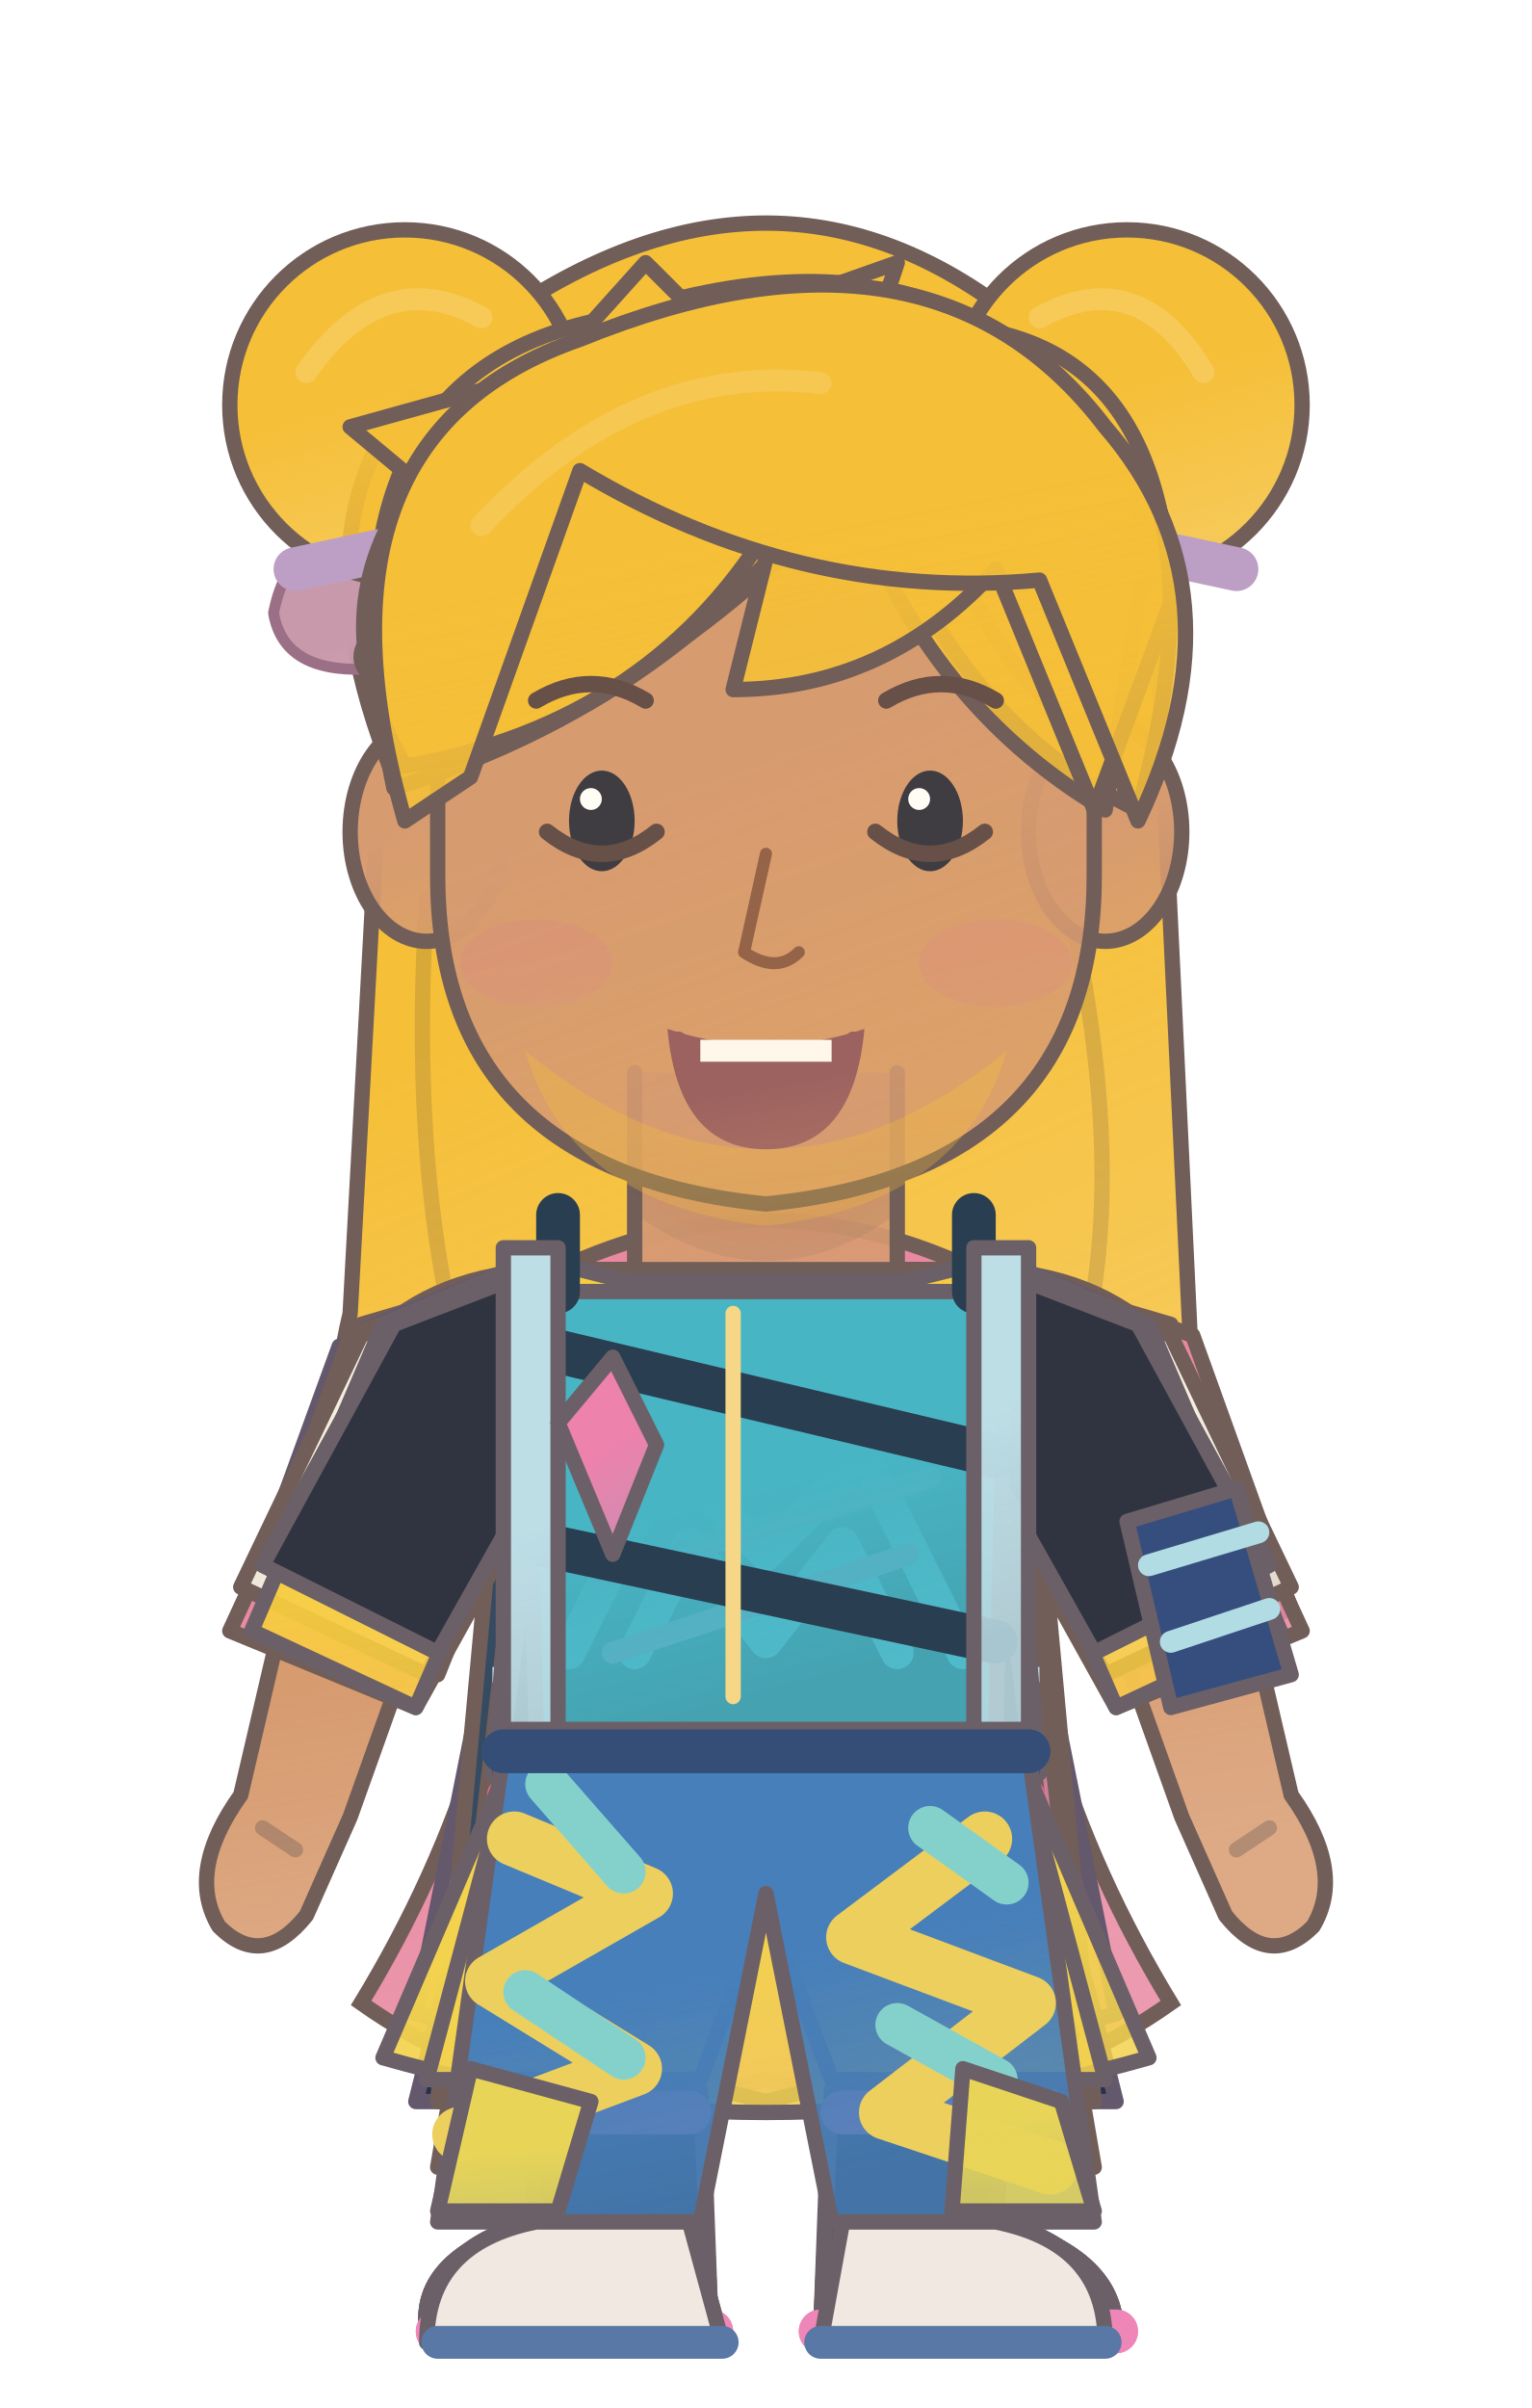
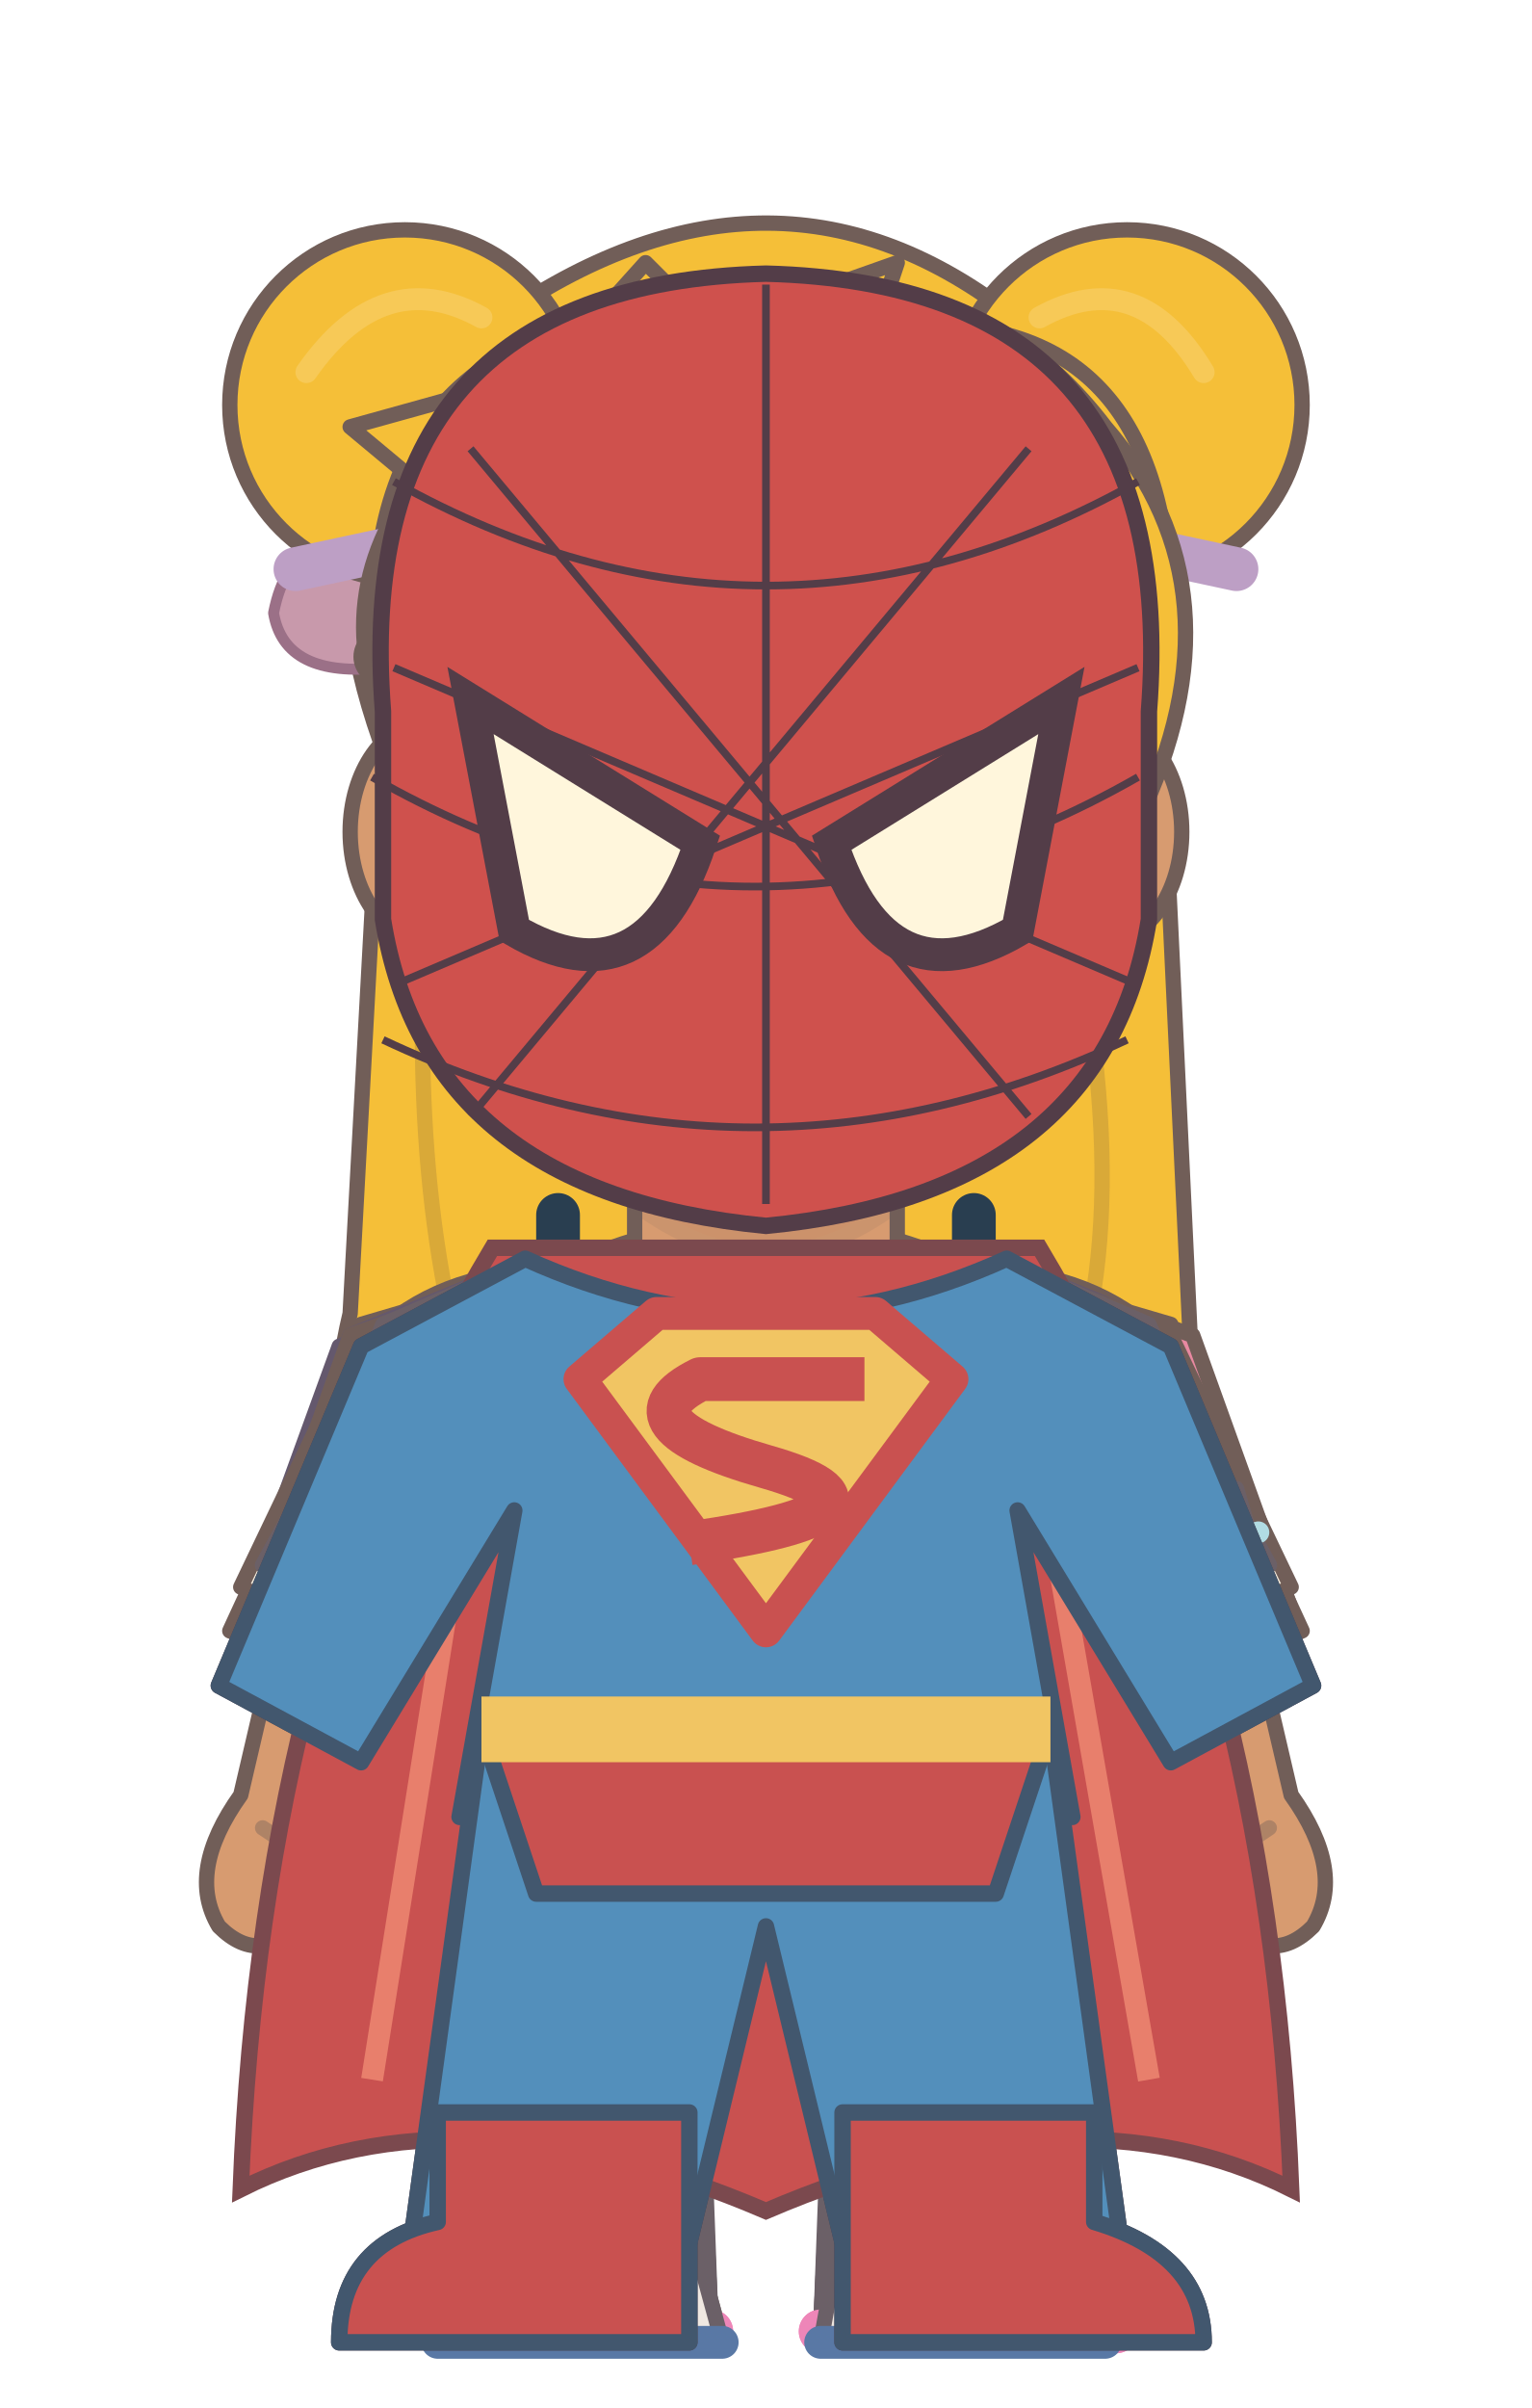
<svg xmlns="http://www.w3.org/2000/svg" width="140" height="220" viewBox="0 0 140 220">
  <defs>
    <linearGradient id="material-0" x1="0" y1="0" x2=".3" y2="1">
      <stop stop-color="#fff4d1" />
      <stop offset=".55" stop-color="#fff4d1" />
-       <stop offset="1" stop-color="#fff4d1" stop-opacity=".85" />
+       <stop offset="1" stop-color="#fff4d1" />
    </linearGradient>
    <linearGradient id="material-1" x1="0" y1="0" x2=".3" y2="1">
      <stop stop-color="#f5bf38" />
      <stop offset=".55" stop-color="#f5bf38" />
-       <stop offset="1" stop-color="#f5bf38" stop-opacity=".85" />
+       <stop offset="1" stop-color="#f5bf38" />
    </linearGradient>
    <linearGradient id="material-2" x1="0" y1="0" x2=".3" y2="1">
      <stop stop-color="#F5BF38" />
      <stop offset=".55" stop-color="#F5BF38" />
-       <stop offset="1" stop-color="#F5BF38" stop-opacity=".85" />
+       <stop offset="1" stop-color="#F5BF38" />
    </linearGradient>
    <linearGradient id="material-3" x1="0" y1="0" x2=".3" y2="1">
      <stop stop-color="#D79B70" />
      <stop offset=".55" stop-color="#D79B70" />
-       <stop offset="1" stop-color="#D79B70" stop-opacity=".85" />
+       <stop offset="1" stop-color="#D79B70" />
    </linearGradient>
    <linearGradient id="material-4" x1="0" y1="0" x2=".3" y2="1">
      <stop stop-color="#E889A1" />
      <stop offset=".55" stop-color="#E889A1" />
-       <stop offset="1" stop-color="#E889A1" stop-opacity=".85" />
+       <stop offset="1" stop-color="#E889A1" />
    </linearGradient>
    <linearGradient id="material-5" x1="0" y1="0" x2=".3" y2="1">
      <stop stop-color="#fbe58a" />
      <stop offset=".55" stop-color="#fbe58a" />
-       <stop offset="1" stop-color="#fbe58a" stop-opacity=".85" />
+       <stop offset="1" stop-color="#fbe58a" />
    </linearGradient>
    <linearGradient id="material-6" x1="0" y1="0" x2=".3" y2="1">
      <stop stop-color="#db8c81" />
      <stop offset=".55" stop-color="#db8c81" />
-       <stop offset="1" stop-color="#db8c81" stop-opacity=".85" />
+       <stop offset="1" stop-color="#db8c81" />
    </linearGradient>
    <linearGradient id="material-7" x1="0" y1="0" x2=".3" y2="1">
      <stop stop-color="#c899ab" />
      <stop offset=".55" stop-color="#c899ab" />
-       <stop offset="1" stop-color="#c899ab" stop-opacity=".85" />
+       <stop offset="1" stop-color="#c899ab" />
    </linearGradient>
    <linearGradient id="material-8" x1="0" y1="0" x2=".3" y2="1">
      <stop stop-color="#fff3db" />
      <stop offset=".55" stop-color="#fff3db" />
-       <stop offset="1" stop-color="#fff3db" stop-opacity=".85" />
+       <stop offset="1" stop-color="#fff3db" />
    </linearGradient>
    <linearGradient id="material-9" x1="0" y1="0" x2=".3" y2="1">
      <stop stop-color="#9c625f" />
      <stop offset=".55" stop-color="#9c625f" />
-       <stop offset="1" stop-color="#9c625f" stop-opacity=".85" />
+       <stop offset="1" stop-color="#9c625f" />
    </linearGradient>
    <linearGradient id="material-10" x1="0" y1="0" x2=".3" y2="1">
      <stop stop-color="#f4efdf" />
      <stop offset=".55" stop-color="#f4efdf" />
-       <stop offset="1" stop-color="#f4efdf" stop-opacity=".85" />
+       <stop offset="1" stop-color="#f4efdf" />
    </linearGradient>
    <linearGradient id="material-11" x1="0" y1="0" x2=".3" y2="1">
      <stop stop-color="#f5efdf" />
      <stop offset=".55" stop-color="#f5efdf" />
-       <stop offset="1" stop-color="#f5efdf" stop-opacity=".85" />
+       <stop offset="1" stop-color="#f5efdf" />
    </linearGradient>
    <linearGradient id="material-12" x1="0" y1="0" x2=".3" y2="1">
      <stop stop-color="#d8b88a" />
      <stop offset=".55" stop-color="#d8b88a" />
-       <stop offset="1" stop-color="#d8b88a" stop-opacity=".85" />
+       <stop offset="1" stop-color="#d8b88a" />
    </linearGradient>
    <linearGradient id="material-13" x1="0" y1="0" x2=".3" y2="1">
      <stop stop-color="#f2df9c" />
      <stop offset=".55" stop-color="#f2df9c" />
-       <stop offset="1" stop-color="#f2df9c" stop-opacity=".85" />
+       <stop offset="1" stop-color="#f2df9c" />
    </linearGradient>
    <linearGradient id="material-14" x1="0" y1="0" x2=".3" y2="1">
      <stop stop-color="#f7cc3f" />
      <stop offset=".55" stop-color="#f7cc3f" />
-       <stop offset="1" stop-color="#f7cc3f" stop-opacity=".85" />
+       <stop offset="1" stop-color="#f7cc3f" />
    </linearGradient>
    <linearGradient id="material-15" x1="0" y1="0" x2=".3" y2="1">
      <stop stop-color="#e4b85a" />
      <stop offset=".55" stop-color="#e4b85a" />
-       <stop offset="1" stop-color="#e4b85a" stop-opacity=".85" />
+       <stop offset="1" stop-color="#e4b85a" />
    </linearGradient>
    <linearGradient id="material-16" x1="0" y1="0" x2=".3" y2="1">
      <stop stop-color="#f3d34e" />
      <stop offset=".55" stop-color="#f3d34e" />
-       <stop offset="1" stop-color="#f3d34e" stop-opacity=".85" />
+       <stop offset="1" stop-color="#f3d34e" />
    </linearGradient>
    <linearGradient id="material-17" x1="0" y1="0" x2=".3" y2="1">
      <stop stop-color="#48b5c4" />
      <stop offset=".55" stop-color="#48b5c4" />
-       <stop offset="1" stop-color="#48b5c4" stop-opacity=".85" />
+       <stop offset="1" stop-color="#48b5c4" />
    </linearGradient>
    <linearGradient id="material-18" x1="0" y1="0" x2=".3" y2="1">
      <stop stop-color="#bedee6" />
      <stop offset=".55" stop-color="#bedee6" />
-       <stop offset="1" stop-color="#bedee6" stop-opacity=".85" />
+       <stop offset="1" stop-color="#bedee6" />
    </linearGradient>
    <linearGradient id="material-19" x1="0" y1="0" x2=".3" y2="1">
      <stop stop-color="#467fba" />
      <stop offset=".55" stop-color="#467fba" />
-       <stop offset="1" stop-color="#467fba" stop-opacity=".85" />
+       <stop offset="1" stop-color="#467fba" />
    </linearGradient>
    <linearGradient id="material-20" x1="0" y1="0" x2=".3" y2="1">
      <stop stop-color="#ed82ac" />
      <stop offset=".55" stop-color="#ed82ac" />
-       <stop offset="1" stop-color="#ed82ac" stop-opacity=".85" />
+       <stop offset="1" stop-color="#ed82ac" />
    </linearGradient>
    <linearGradient id="material-21" x1="0" y1="0" x2=".3" y2="1">
      <stop stop-color="#e8d557" />
      <stop offset=".55" stop-color="#e8d557" />
-       <stop offset="1" stop-color="#e8d557" stop-opacity=".85" />
+       <stop offset="1" stop-color="#e8d557" />
    </linearGradient>
    <linearGradient id="hair-shine" x2="1" y2="1">
      <stop stop-color="#fff0a0" stop-opacity=".6" />
      <stop offset="1" stop-color="#fff0a0" stop-opacity="0" />
    </linearGradient>
    <symbol id="pattern-sol" viewBox="0 0 40 40">
      <g stroke="#fff4d1" stroke-width="2.5">
        <path d="M20 2v5m0 26v5M2 20h5m26 0h5M7 7l4 4m18 18 4 4M7 33l4-4m18-18 4-4" />
        <circle cx="20" cy="20" r="9" fill="url(#material-0)" />
      </g>
    </symbol>
    <symbol id="pattern-jardim" viewBox="0 0 40 40">
      <g fill="url(#material-0)">
        <ellipse cx="20" cy="20" rx="8" ry="17" />
        <ellipse cx="20" cy="20" rx="17" ry="8" />
      </g>
      <circle cx="20" cy="20" r="6" fill="url(#material-1)" />
    </symbol>
    <symbol id="pattern-estrela" viewBox="0 0 40 40">
      <path d="m20 2 5 12 13 2-10 9 3 13-11-7-11 7 3-13-10-9 13-2Z" fill="url(#material-0)" />
    </symbol>
    <symbol id="pattern-mar" viewBox="0 0 40 40">
      <path d="M1 10q8-9 17 0t20 0M1 20q8-9 17 0t20 0M1 30q8-9 17 0t20 0" stroke="#fff4d1" stroke-width="4" fill="none" />
    </symbol>
    <symbol id="pattern-festa" viewBox="0 0 40 40">
      <path d="M20 34Q-3 17 7 8q8-7 13 3q6-10 14-3q10 9-14 26Z" fill="url(#material-0)" />
    </symbol>
    <symbol id="pattern-pijama" viewBox="0 0 40 40">
      <path d="M27 3a17 17 0 1 0 10 27A18 18 0 0 1 27 3" fill="url(#material-0)" />
      <circle cx="34" cy="10" r="2" fill="url(#material-0)" />
    </symbol>
  </defs>
  <g id="hair-back-short" stroke="#715e58" stroke-width="1.4" stroke-linecap="round" stroke-linejoin="round">
    <path d="M36 72V54Q37 25 71 28q35 0 35 30v21l-12-9H45Z" fill="url(#material-2)" />
  </g>
  <g id="hair-back" stroke="#715e58" stroke-width="1.4" stroke-linecap="round" stroke-linejoin="round">
    <path d="M35 65C29 22 104 19 106 64L109 127Q108 145 92 145L43 145Q27 141 32 120Z" fill="url(#material-2)" />
    <path d="M39 82q-2 31 6 51m53-49q7 33-4 51" fill="none" stroke="#594235" opacity=".18" />
  </g>
  <g id="legs" stroke="#715e58" stroke-width="1.4" stroke-linecap="round" stroke-linejoin="round">
    <path d="M49 170h17l-3 34H49Zm25 0h17v34H77Z" fill="url(#material-3)" />
    <path d="M49 194h15v13H49Zm27 0h15v13H77Z" fill="#faf5e9" />
    <path d="M49 203h14l3 11H39q0-9 10-11Zm28 0h14q10 2 10 11H75Z" fill="#f3eee6" />
    <path d="M40 214h26m9 0h26" stroke="#c6b9a9" stroke-width="2" />
    <path d="m48 207 10 0m24 0h10" stroke="#899eae" stroke-width="2" />
  </g>
  <g id="hands" stroke="#715e58" stroke-width="1.4" stroke-linecap="round" stroke-linejoin="round">
    <path d="M41 124q-10-2-12 10l-7 30q-5 7-2 12q4 4 8-1l4-9 10-28Zm58 0q10-2 12 10l7 30q5 7 2 12q-4 4-8-1l-4-9-10-28Z" fill="url(#material-3)" />
    <path d="m24 167 3 2m86 0 3-2" fill="none" opacity=".4" />
  </g>
  <g id="body" fill="url(#material-4)" stroke="#715e58" stroke-width="1.4">
    <path d="M51 116q19-9 38 0q20 0 25 22l-13 7-9-11q1 26 15 49q-17 12-37 7q-20 5-37-7q14-23 15-49l-9 11-13-7q5-22 25-22Z" />
    <path d="M51 117q19 23 38 0" fill="url(#material-3)" />
    <path d="M46 158q24 7 48 0M49 168l-7 15m49-15 7 15" stroke="#715e58" stroke-opacity=".3" stroke-width="2" />
    <use href="#pattern-sol" x="56" y="133" width="24" height="24" stroke="none" />
  </g>
  <g id="body-casual" stroke="#715e58" stroke-width="1.4" stroke-linejoin="round">
    <path d="m50 116-17 5-10 23 17 7 9-17-4 33h50l-4-33 9 17 17-7-10-23-17-5q-20 13-40 0Z" fill="url(#material-4)" />
    <path d="M46 168h48l6 22H76l-6-14-6 14H40Z" fill="#4e6377" />
    <path d="M47 164h47" stroke="#f2ede1" stroke-width="4" />
    <use href="#pattern-sol" x="59" y="130" width="22" height="22" stroke="none" />
  </g>
  <g id="body-neon" stroke="#64586d" stroke-width="1.4" stroke-linejoin="round">
    <path d="M48 116h44l7 65H41Z" fill="#26304e" />
    <path d="m49 115-17 7-9 24 17 6 8-18-3 28 22-6v-36Zm42 0 17 7 9 24-17 6-8-18 3 28-22-6v-36Z" fill="url(#material-4)" />
    <path d="m50 117 13 9-10 14m37-23-13 9 10 14M43 169h54" fill="none" stroke="#79f4df" stroke-width="4" />
    <path d="m73 129-11 15h9l-4 13 14-18h-9Z" fill="url(#material-5)" stroke="none" />
    <path d="M42 176h24v16H38Zm32 0h24l4 16H74Z" fill="#26304e" />
  </g>
  <g id="body-aurora" stroke="#64586d" stroke-width="1.4" stroke-linejoin="round">
    <path d="M47 117 31 123l-8 22 17 5 8-16-10 50 32 8 32-8-10-50 8 16 17-5-8-22-16-6Z" fill="url(#material-4)" />
    <path d="m48 118 22 16 22-16M43 166h54" fill="none" stroke="#fbe58a" stroke-width="3" />
    <path d="m70 135 5 10 11 2-8 8 2 11-10-6-10 6 2-11-8-8 11-2Z" fill="#edf6ff" stroke-width="2" />
    <path d="m46 169-4 15m52-15 4 15" stroke="#7b65b0" stroke-width="4" />
  </g>
  <g id="face" stroke="#715e58" stroke-width="1.4" stroke-linecap="round" stroke-linejoin="round">
    <path d="M58 98v19q12 9 24 0V98" fill="url(#material-3)" />
    <path d="M58 103q12 10 24 0v7q-12 9-24 0" fill="#754f40" opacity=".12" />
    <ellipse cx="39" cy="76" rx="7" ry="10" fill="url(#material-3)" />
    <ellipse cx="101" cy="76" rx="7" ry="10" fill="url(#material-3)" />
    <path d="M40 61Q40 36 70 36q30 0 30 25v19q0 27-30 30Q40 107 40 80Z" fill="url(#material-3)" />
    <path d="M44 59q0-17 18-18" fill="none" stroke="#fff5dd" stroke-width="3" opacity=".28" />
    <ellipse cx="49" cy="88" rx="7" ry="4" fill="url(#material-6)" opacity=".32" stroke="none" />
    <ellipse cx="91" cy="88" rx="7" ry="4" fill="url(#material-6)" opacity=".32" stroke="none" />
    <path d="m70 78-2 9q3 2 5 0" fill="none" stroke="#956448" stroke-width="1.1" />
  </g>
  <g id="hair-bia" stroke="#715e58" stroke-width="1.4" stroke-linecap="round" stroke-linejoin="round">
    <path d="M36 71Q25 44 43 31q25-19 47-4q24 12 14 47Q87 66 79 43Q61 64 36 71Z" fill="url(#material-2)" />
    <path d="M40 56Q53 33 72 33m17 6q14 14 12 27" fill="none" stroke="#fff4cc" stroke-width="3" opacity=".5" />
    <path d="M43 62q21-8 32-24m12 12q5 13 13 17" fill="none" stroke="#9c7737" opacity=".28" />
    <path d="M36 55q-9-9-11 1q1 6 10 5q3 9 8 4q4-8-7-10Z" fill="url(#material-7)" stroke="#9b7087" stroke-width="1" />
    <circle cx="35" cy="60" r="2" fill="url(#material-8)" />
  </g>
  <g id="hair-luna" stroke="#715e58" stroke-width="1.4" stroke-linecap="round" stroke-linejoin="round">
    <circle cx="37" cy="37" r="16" fill="url(#material-2)" />
    <circle cx="103" cy="37" r="16" fill="url(#material-2)" />
    <path d="M36 72Q28 34 56 29q36-12 49 20l-4 25q-17-10-24-31q-15 21-41 29Z" fill="url(#material-2)" />
    <path d="M28 34q7-10 16-5m51 0q9-5 15 5M43 51q11-15 27-16" fill="none" stroke="#fff5e2" opacity=".18" stroke-width="2" />
    <path d="m27 52 14-3m58 0 14 3" stroke="#bd9fc5" stroke-width="4" />
  </g>
  <g id="hair-leo" stroke="#715e58" stroke-width="1.4" stroke-linecap="round" stroke-linejoin="round">
    <path d="M37 70Q29 56 38 44l-6-5 18-5 9-10 6 6 17-6-2 6q26-3 27 25l-7 19-9-22q-10 11-24 11l4-16q-11 19-34 23Z" fill="url(#material-2)" />
    <path d="m45 45 15-7m22-1 12 6" fill="none" stroke="#fff0d8" stroke-width="3" opacity=".3" />
  </g>
  <g id="hair-rui" stroke="#715e58" stroke-width="1.4" stroke-linecap="round" stroke-linejoin="round">
    <path d="M37 75Q27 40 53 31q32-13 48 8q13 15 3 36l-9-22q-22 2-42-10L43 71Z" fill="url(#material-2)" />
    <path d="M44 48q14-15 31-13" fill="none" stroke="#fff4de" stroke-width="2" opacity=".15" />
    <path d="M48 96q22 18 44 0q-4 14-22 16q-18-2-22-16Z" fill="url(#material-2)" stroke="none" opacity=".32" />
  </g>
  <g id="eyes">
    <path d="M49 64q5-3 10 0m22 0q5-3 10 0" fill="none" stroke="#675048" stroke-width="1.5" stroke-linecap="round" />
    <ellipse cx="55" cy="75" rx="3" ry="4.6" fill="#403d42" />
    <ellipse cx="85" cy="75" rx="3" ry="4.6" fill="#403d42" />
    <circle cx="54" cy="73" r="1" fill="#fffdf4" />
    <circle cx="84" cy="73" r="1" fill="#fffdf4" />
  </g>
  <g id="lids" fill="none" stroke="#675048" stroke-width="1.5" stroke-linecap="round">
    <path d="M50 76q5 4 10 0m20 0q5 4 10 0" />
  </g>
  <g id="mouth" fill="none" stroke="#915d59" stroke-width="1.5" stroke-linecap="round">
    <path d="M62 95q8 7 16 0" />
  </g>
  <g id="mouth-happy">
    <path d="M61 94q9 3 18 0q-1 11-9 11t-9-11Z" fill="url(#material-9)" />
    <path d="M64 96h12" stroke="#fff7e9" stroke-width="2" />
  </g>
  <g id="body-denim" stroke="#715e58" stroke-width="1.4" stroke-linejoin="round">
    <path d="M47 116h46l7 76H76l-6-28-6 28H40Z" fill="#354b61" />
    <path d="m49 116-17 6-9 25 17 6 8-20-4 35 24-4v-42m24-6 17 6 9 25-17 6-8-20 4 35-24-4v-42" fill="url(#material-4)" />
    <path d="M65 123h10v36H65Z" fill="url(#material-10)" />
    <path d="m49 119 13 12-9 9m38-21-13 12 9 9m-42 13h14m22 0h14" stroke="#bfd5df" fill="none" />
    <path d="M43 181h19m16 0h19" stroke="#8fa4b0" />
  </g>
  <g id="body-rehearsal" stroke="#715e58" stroke-width="1.4" stroke-linejoin="round">
    <path d="M46 163h48l6 35H78l-8-23-8 23H40Z" fill="#46515b" />
    <path d="m48 117-15 6-12 26 17 7 10-18-3 28h50l-3-28 10 18 17-7-12-26-15-6q-22 13-44 0Z" fill="url(#material-4)" />
    <path d="M53 118q17 18 34 0m-32 23h30m-28 12h26" fill="none" stroke="#f0e8d4" stroke-width="4" />
    <path d="M46 172v18m47-18v18" stroke="#b8cfbd" stroke-width="4" />
  </g>
  <g id="body-overalls" stroke="#715e58" stroke-width="1.4" stroke-linejoin="round">
    <path d="m48 117-15 5-11 23 17 8 10-19h42l10 19 17-8-11-23-15-5Z" fill="url(#material-11)" />
    <path d="M49 118h9v23h24v-23h9v29l7 49H76l-6-25-6 25H42l7-49Z" fill="url(#material-4)" />
    <rect x="58" y="147" width="24" height="18" rx="3" fill="url(#material-12)" />
    <path d="m62 153 8 5 8-5M47 178h13m20 0h13" fill="none" />
    <circle cx="54" cy="140" r="3" fill="url(#material-13)" />
    <circle cx="86" cy="140" r="3" fill="url(#material-13)" />
  </g>
  <g id="body-rumi" stroke="#6b6067" stroke-width="1.4" stroke-linejoin="round" stroke-linecap="round">
    <path d="M49 117h42l4 45H45Z" fill="#faf4e9" />
    <path d="m49 115-14 6-12 28 15 7 10-23-2 22 19-4v-32Zm42 0 14 6 12 28-15 7-10-23 2 22-19-4v-32Z" fill="url(#material-14)" />
    <path d="m49 116 13 10-10 10m39-20-13 10 10 10M33 130l-5 13m77-13 5 13" fill="none" stroke="#f8eee2" stroke-width="3" />
    <path d="m42 125-6 10 7 2m53-12 7 12-7 5" fill="none" stroke="#614f8c" stroke-width="2.5" />
    <path d="M46 162h48l6 22H76l-6-13-6 13H40Z" fill="#24475c" />
    <path d="M46 164h48" stroke="#ee638c" stroke-width="3" />
    <path d="M67 162h7v5h-7Z" fill="url(#material-15)" />
    <path d="M48 186h16l1 27H39q-1-7 10-10Zm28 0h16l-1 17q11 3 11 10H75Z" fill="#393445" />
    <path d="m51 190 9 4-9 4 10 4m19-12 8 4-8 4 8 4" fill="none" stroke="#e85e61" />
    <path d="M40 213h25m10 0h27" stroke="#c7b8ca" stroke-width="3" />
    <path d="m83 120 9 5-8 6 9 6-9 7m-49-6 5 4-5 4" fill="none" stroke="#5abeb9" stroke-width="2.5" />
    <path d="M54 187v24m30-24v24" stroke="#55c3c2" stroke-width="2" />
  </g>
  <g id="body-mira" stroke="#6b6067" stroke-width="1.4" stroke-linejoin="round" stroke-linecap="round">
    <path d="m49 116-13 5-12 22 16 8 9-16-3 24h48l-3-24 9 16 16-8-12-22-13-5q-21 12-42 0Z" fill="#303441" />
    <path d="m52 151 9-18 9 9 9-9 9 18m-30 0 5-10 7 9 7-9 5 10" fill="none" stroke="#7cd4e9" stroke-width="3" />
    <path d="m55 144 30-9m-29 16 27-9" stroke="#dd85b4" stroke-width="2" />
    <path d="M47 160h46l12 28q-35 10-70 0Z" fill="url(#material-16)" />
    <path d="M47 161h46" stroke="#35384c" stroke-width="4" />
    <path d="m49 169-6 17m17-17-2 21m24-21 2 21m8-21 6 17" stroke="#c5a446" />
    <path d="M48 191h16l1 22H39q-1-7 10-10Zm28 0h16l-1 12q11 3 11 10H75Z" fill="#34333f" />
    <path d="M49 193h14m14 0h14M40 213h25m10 0h27" stroke="#ee86b8" stroke-width="4" />
    <path d="m51 198 9 3-9 4m29-7 8 3-8 4" stroke="#ee86b8" fill="none" />
  </g>
  <g id="body-mira-shorts" stroke="#6b6067" stroke-width="1.4" stroke-linejoin="round" stroke-linecap="round">
    <path d="m49 116-13 5-12 22 16 8 9-16-3 24h48l-3-24 9 16 16-8-12-22-13-5q-21 12-42 0Z" fill="#303441" />
    <path d="m52 151 9-18 9 9 9-9 9 18m-30 0 5-10 7 9 7-9 5 10" fill="none" stroke="#7cd4e9" stroke-width="3" />
    <path d="m55 144 30-9m-29 16 27-9" stroke="#dd85b4" stroke-width="2" />
    <path d="M47 160h46l8 30H76l-6-16-6 16H39Z" fill="url(#material-16)" />
    <path d="M47 162h46" stroke="#35384c" stroke-width="4" />
    <path d="M48 191h16l1 22H39q-1-7 10-10Zm28 0h16l-1 12q11 3 11 10H75Z" fill="#34333f" />
    <path d="M49 193h14m14 0h14M40 213h25m10 0h27" stroke="#ee86b8" stroke-width="4" />
  </g>
  <g id="body-zoey" stroke="#6b6067" stroke-width="1.4" stroke-linejoin="round" stroke-linecap="round">
    <path d="M48 118h44l-1 40H49Z" fill="url(#material-17)" />
    <path d="M51 118v-7m38 7v-7M49 123l42 10m-42 8 42 9" stroke="#293e50" stroke-width="4" />
    <path d="M46 114h5v44h-5Zm43 0h5v44h-5Z" fill="url(#material-18)" />
    <path d="M46 160h48l6 43H76l-6-30-6 30H40Z" fill="url(#material-19)" />
    <path d="m47 168 12 5-14 8 13 8-16 6m48-27-12 9 16 6-13 10 15 5" fill="none" stroke="#edcf5d" stroke-width="5" />
    <path d="m50 163 7 8m-9 11 9 6m28-21 7 5m-10 13 9 5" stroke="#84d1cc" stroke-width="4" />
    <path d="M46 160h48" stroke="#344e78" stroke-width="4" />
    <path d="M49 203h14l3 11H39q0-9 10-11Zm28 0h14q10 2 10 11H75Z" fill="#f0e8e1" />
    <path d="M40 214h26m9 0h26" stroke="#5978a5" stroke-width="3" />
    <path d="m103 139 10-3 5 17-11 3Z" fill="#364e7d" />
    <path d="m105 143 10-3m-8 10 9-3" stroke="#b1dce3" stroke-width="2" />
    <path d="m51 130 5-6 4 8-4 10Z" fill="url(#material-20)" />
    <path d="M67 120v35" stroke="#f5d787" />
    <path d="m43 189 11 3-3 10H40Zm45 0 9 3 3 10H87Z" fill="url(#material-21)" />
  </g>
+   <g id="body-spiderman" stroke="#533d48" stroke-width="1.5" stroke-linejoin="round">
+     <path d="m48 115-15 8-13 31 13 7 14-23-5 28h56l-5-28 14 23 13-7-13-31-15-8q-22 10-44 0Z" fill="#cf514d" />
+     <path d="M44 158h52l7 51H78l-8-33-8 33H37Z" fill="#538fbb" />
+     <path d="M40 193h23v21H31q0-9 9-11Zm37 0h23v10q10 3 10 11H77Z" fill="#cf514d" />
+     <path d="M70 120v38m-20-37 40 30m0-30-40 30m-6-18q26 12 52 0m-52 12q26 12 52 0" fill="none" stroke="#673e48" stroke-width=".8" />
+     <ellipse cx="70" cy="139" rx="4" ry="7" fill="#343647" />
+     <path d="m66 136-7-6m7 10-9-1m17-3 7-6m-7 10 9-1m-16 6-7 8m14-8 7 8" fill="none" stroke="#343647" stroke-width="2" />
+   </g>
+   <g id="mask-spiderman" stroke="#533d48" stroke-width="1.5">
+     <path d="M35 65q-3-39 35-40 38 1 35 40v19q-4 25-35 28-31-3-35-28Z" fill="#cf514d" />
+     <path d="M70 26v84M36 61l68 29m-68 0 68-29M43 41l51 61m-51 0 51-61m-58 3q34 19 68 0m-70 27q35 20 70 0m-69 24q34 16 68 0" fill="none" stroke-width=".7" />
+     <path d="m43 64 21 13q-5 15-17 8Zm54 0L76 77q5 15 17 8Z" fill="#fff6dc" stroke-width="3" />
+   </g>
+   <g id="cape-superman">
+     <path d="M45 114Q24 149 22 200q20-10 48 2 28-12 48-2-2-51-23-86Z" fill="#c95150" stroke="#7b494e" stroke-width="1.5" />
+     <path d="m44 127-10 63m60-63 11 63" stroke="#e87f6c" stroke-width="2" />
+   </g>
+   <g id="body-superman" stroke="#42576e" stroke-width="1.5" stroke-linejoin="round">
+     <path d="m48 115-15 8-13 31 13 7 14-23-5 28h56l-5-28 14 23 13-7-13-31-15-8q-22 10-44 0Z" fill="#538fbb" />
+     <path d="M44 158h52l7 51H78l-8-33-8 33H37Z" fill="#538fbb" />
+     <path d="M44 158h52l-5 15H49Z" fill="#c95150" />
+     <path d="M44 158h52" stroke="#f1c563" stroke-width="6" />
+     <path d="M40 193h23v21H31q0-9 9-11Zm37 0h23v10q10 3 10 11H77Z" fill="#c95150" />
+     <path d="m53 126 7-6h20l7 6-17 23Z" fill="#f1c563" stroke="#c95150" stroke-width="3" />
+     <path d="M79 126H64q-8 4 6 8t-7 7" fill="none" stroke="#c95150" stroke-width="4" />
+   </g>
</svg>
